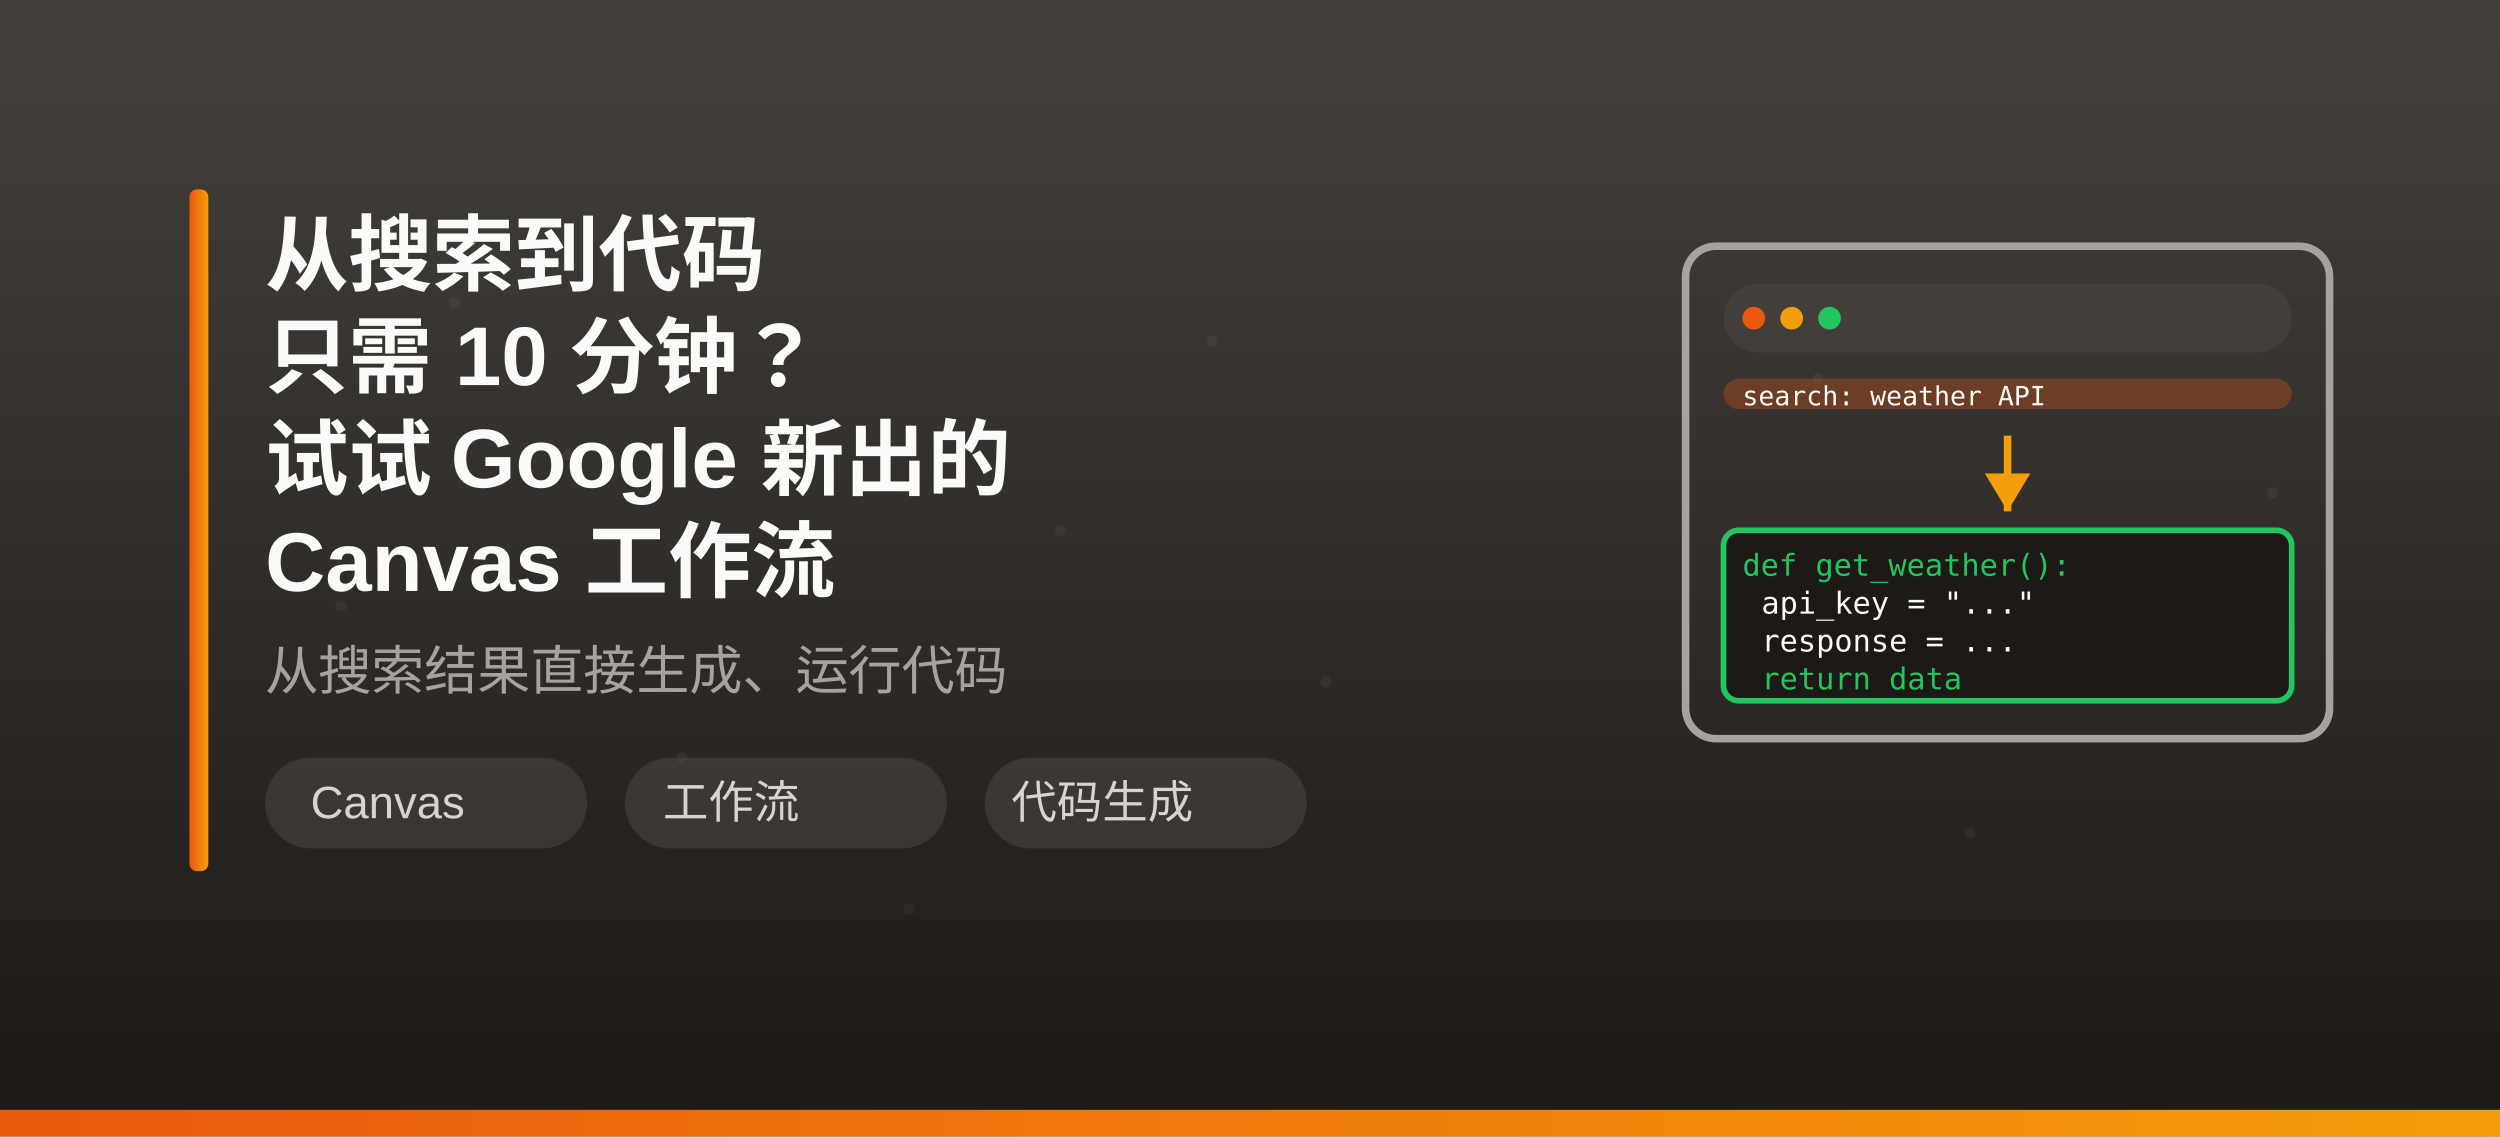
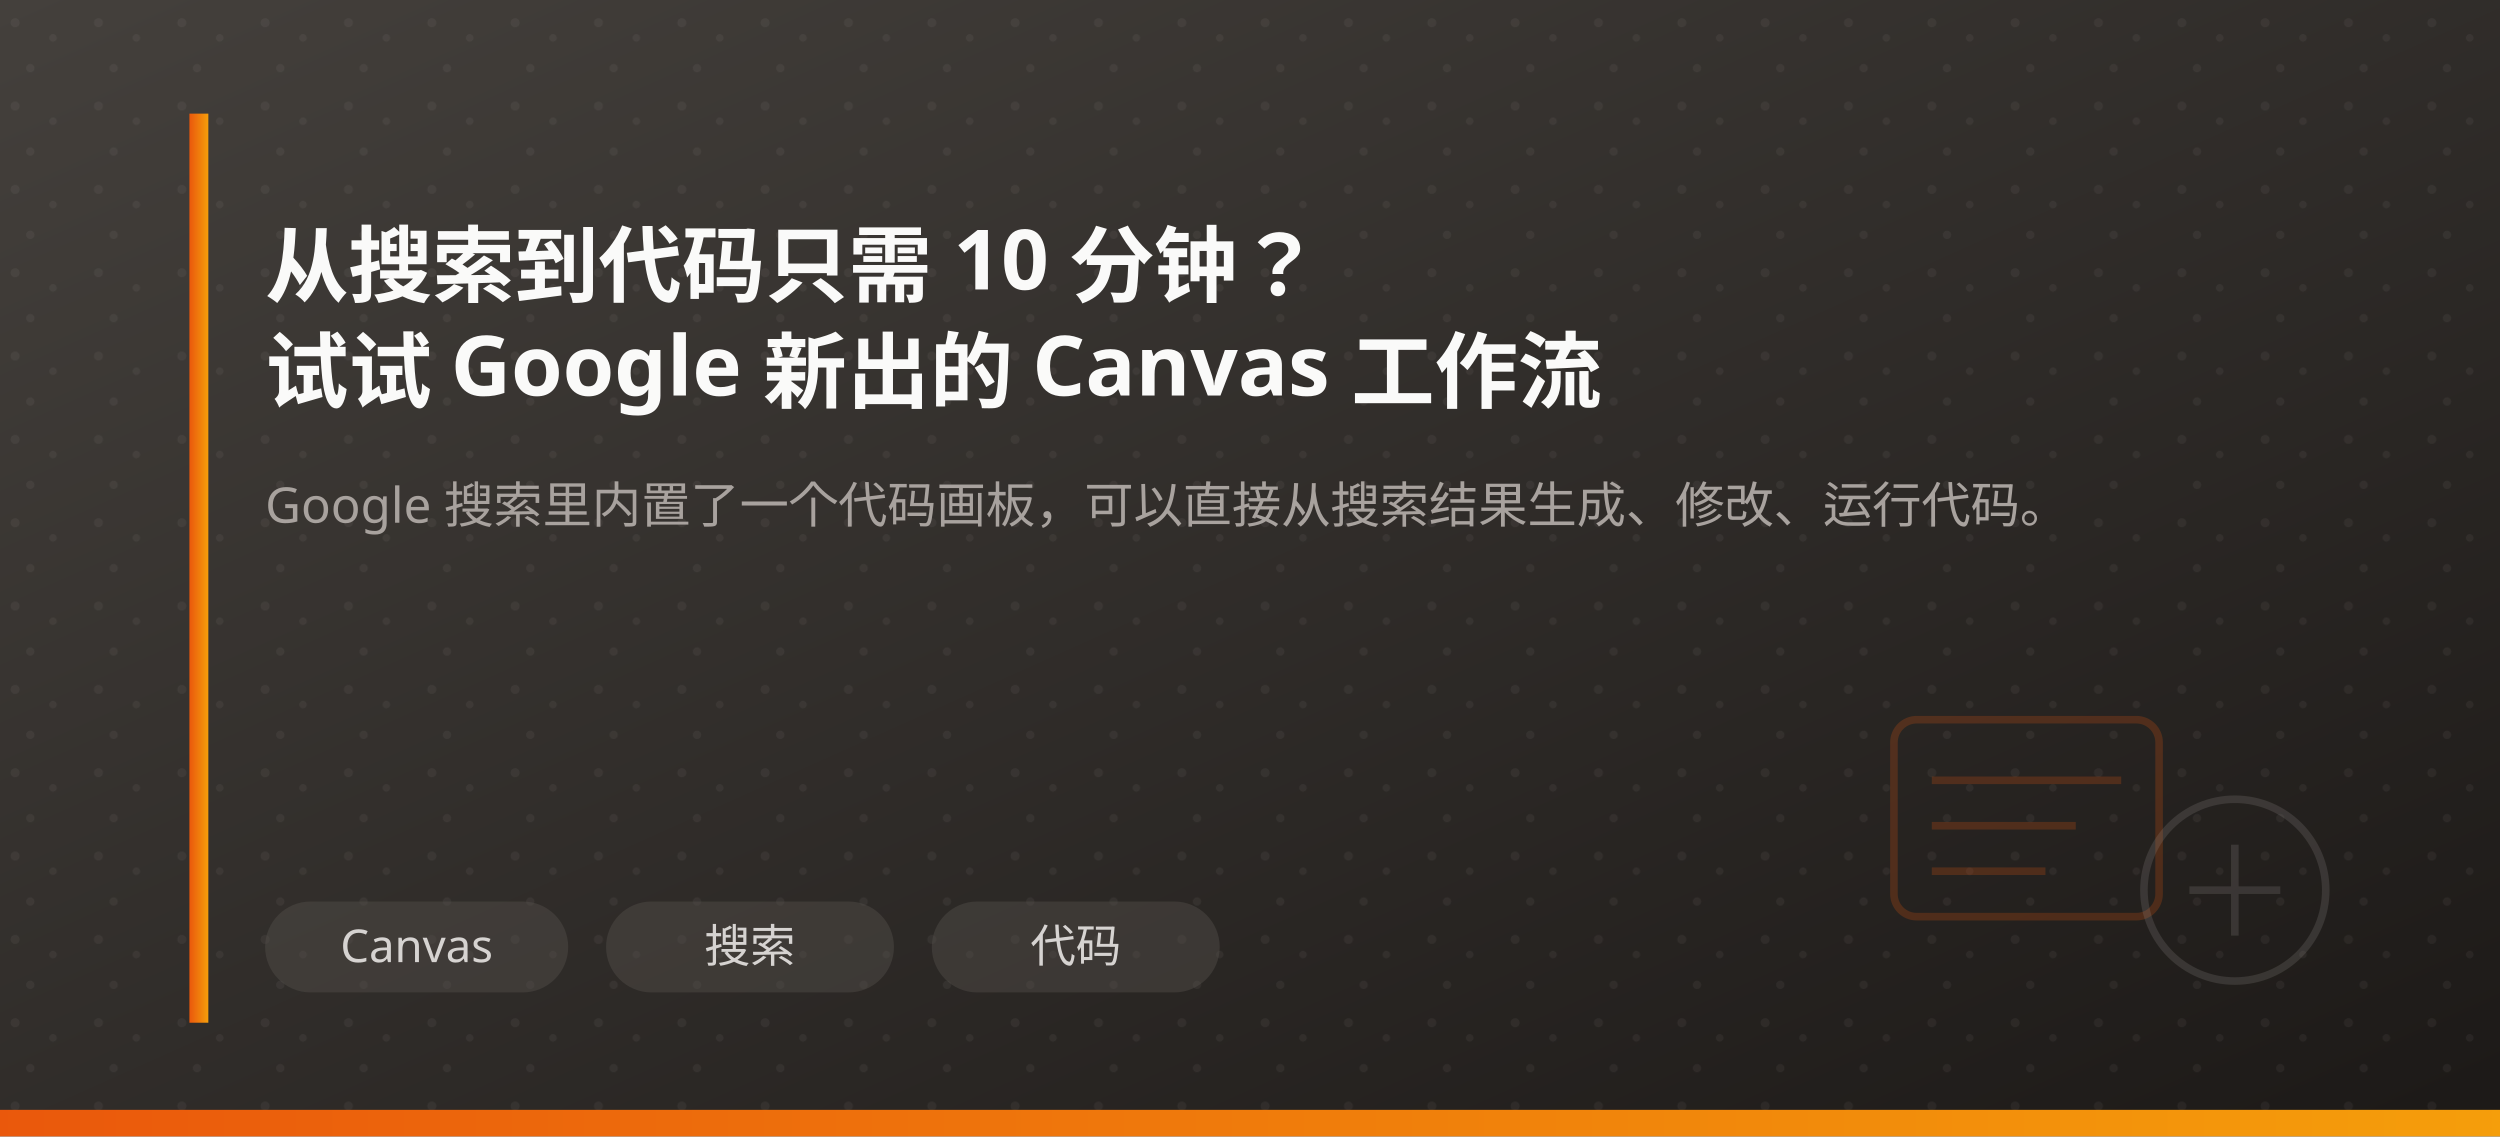
- <svg xmlns="http://www.w3.org/2000/svg" viewBox="0 0 660 300" width="660" height="300">
+ <svg xmlns="http://www.w3.org/2000/svg" width="660" height="300" viewBox="0 0 660 300">
  <defs>
-     <linearGradient id="bgGrad" x1="0%" y1="0%" x2="0%" y2="100%">
-       <stop offset="0%" style="stop-color:#44403C;stop-opacity:1" />
-       <stop offset="100%" style="stop-color:#1C1917;stop-opacity:1" />
+     <linearGradient id="bg" x1="0" y1="0" x2="1" y2="1">
+       <stop offset="0%" stop-color="#44403C" />
+       <stop offset="100%" stop-color="#1C1917" />
    </linearGradient>
-     <linearGradient id="accentGrad" x1="0%" y1="0%" x2="100%" y2="0%">
-       <stop offset="0%" style="stop-color:#EA580C;stop-opacity:1" />
-       <stop offset="100%" style="stop-color:#F59E0B;stop-opacity:1" />
+     <linearGradient id="accent" x1="0" y1="0" x2="1" y2="0">
+       <stop offset="0%" stop-color="#EA580C" />
+       <stop offset="100%" stop-color="#F59E0B" />
    </linearGradient>
+     <pattern id="texture" x="0" y="0" width="22" height="22" patternUnits="userSpaceOnUse">
+       <circle cx="4" cy="6" r="1.2" fill="#D6D3D1" opacity="0.06" />
+       <circle cx="14" cy="10" r="1" fill="#D6D3D1" opacity="0.06" />
+       <circle cx="8" cy="18" r="1.1" fill="#D6D3D1" opacity="0.06" />
+     </pattern>
  </defs>
-   <rect width="660" height="300" fill="url(#bgGrad)" />
-   <circle cx="120" cy="80" r="1.5" fill="#D6D3D1" opacity="0.06" />
-   <circle cx="280" cy="140" r="1.5" fill="#D6D3D1" opacity="0.06" />
-   <circle cx="180" cy="200" r="1.5" fill="#D6D3D1" opacity="0.06" />
-   <circle cx="320" cy="90" r="1.5" fill="#D6D3D1" opacity="0.06" />
-   <circle cx="90" cy="160" r="1.5" fill="#D6D3D1" opacity="0.06" />
-   <circle cx="240" cy="240" r="1.5" fill="#D6D3D1" opacity="0.06" />
-   <circle cx="150" cy="120" r="1.5" fill="#D6D3D1" opacity="0.06" />
-   <circle cx="350" cy="180" r="1.5" fill="#D6D3D1" opacity="0.06" />
-   <circle cx="480" cy="100" r="1.5" fill="#D6D3D1" opacity="0.06" />
-   <circle cx="560" cy="160" r="1.5" fill="#D6D3D1" opacity="0.06" />
-   <circle cx="520" cy="220" r="1.5" fill="#D6D3D1" opacity="0.06" />
-   <circle cx="600" cy="130" r="1.5" fill="#D6D3D1" opacity="0.06" />
-   <rect x="50" y="50" width="5" height="180" fill="url(#accentGrad)" rx="2" />
-   <text x="70" y="75" font-family="Arial, sans-serif" font-size="22" font-weight="bold" fill="#FAFAF9">从搜索到代码</text>
-   <text x="70" y="102" font-family="Arial, sans-serif" font-size="22" font-weight="bold" fill="#FAFAF9">只需 10 分钟？</text>
-   <text x="70" y="129" font-family="Arial, sans-serif" font-size="22" font-weight="bold" fill="#FAFAF9">试试 Google 新出的</text>
-   <text x="70" y="156" font-family="Arial, sans-serif" font-size="22" font-weight="bold" fill="#FAFAF9">Canvas 工作流</text>
-   <text x="70" y="182" font-family="Arial, sans-serif" font-size="14" fill="#A8A29E">从搜索结果直接生成、运行代码</text>
-   <rect x="70" y="200" width="85" height="24" rx="12" fill="#57534E" opacity="0.4" />
-   <text x="82" y="216" font-family="Arial, sans-serif" font-size="12" fill="#D6D3D1">Canvas</text>
-   <rect x="165" y="200" width="85" height="24" rx="12" fill="#57534E" opacity="0.4" />
-   <text x="175" y="216" font-family="Arial, sans-serif" font-size="12" fill="#D6D3D1">工作流</text>
-   <rect x="260" y="200" width="85" height="24" rx="12" fill="#57534E" opacity="0.4" />
-   <text x="267" y="216" font-family="Arial, sans-serif" font-size="12" fill="#D6D3D1">代码生成</text>
-   <rect x="445" y="65" width="170" height="130" rx="8" fill="none" stroke="#A8A29E" stroke-width="2" />
-   <rect x="455" y="75" width="150" height="18" rx="9" fill="#57534E" opacity="0.3" />
-   <circle cx="463" cy="84" r="3" fill="#EA580C" />
-   <circle cx="473" cy="84" r="3" fill="#F59E0B" />
-   <circle cx="483" cy="84" r="3" fill="#22C55E" />
-   <rect x="455" y="100" width="150" height="8" rx="4" fill="#EA580C" opacity="0.3" />
-   <text x="460" y="107" font-family="monospace" font-size="7" fill="#FAFAF9">search: weather API</text>
-   <line x1="530" y1="115" x2="530" y2="135" stroke="#F59E0B" stroke-width="2" marker-end="url(#arrowhead)" />
-   <defs>
-     <marker id="arrowhead" markerWidth="10" markerHeight="10" refX="5" refY="3" orient="auto">
-       <polygon points="0 0, 5 3, 0 6" fill="#F59E0B" />
-     </marker>
-   </defs>
-   <rect x="455" y="140" width="150" height="45" rx="4" fill="#1C1917" stroke="#22C55E" stroke-width="1.5" />
-   <text x="460" y="152" font-family="monospace" font-size="8" fill="#22C55E">def get_weather():</text>
-   <text x="465" y="162" font-family="monospace" font-size="8" fill="#FAFAF9">  api_key = "..."</text>
-   <text x="465" y="172" font-family="monospace" font-size="8" fill="#FAFAF9">  response = ...</text>
-   <text x="465" y="182" font-family="monospace" font-size="8" fill="#22C55E">  return data</text>
-   <rect x="0" y="293" width="660" height="7" fill="url(#accentGrad)" />
+   <rect x="0" y="0" width="660" height="300" fill="url(#bg)" />
+   <rect x="0" y="0" width="660" height="300" fill="url(#texture)" />
+   <rect x="50" y="30" width="5" height="240" fill="url(#accent)" />
+   <text x="70" y="78" fill="#FAFAF9" font-size="22" font-weight="700" font-family="sans-serif">
+     <tspan x="70" dy="0">从搜索到代码只需 10 分钟？</tspan>
+     <tspan x="70" dy="28">试试 Google 新出的 Canvas 工作流</tspan>
+   </text>
+   <text x="70" y="138" fill="#A8A29E" font-size="13" font-family="sans-serif">
+     Google 搜索里内置了一个代码画板，可以直接从搜索结果生成、修改、运行代码。
+   </text>
+   <g font-family="sans-serif" font-size="12" fill="#D6D3D1">
+     <rect x="70" y="238" width="80" height="24" rx="12" fill="#57534E" opacity="0.4" />
+     <text x="110" y="254" text-anchor="middle">Canvas</text>
+     <rect x="160" y="238" width="76" height="24" rx="12" fill="#57534E" opacity="0.4" />
+     <text x="198" y="254" text-anchor="middle">搜索</text>
+     <rect x="246" y="238" width="76" height="24" rx="12" fill="#57534E" opacity="0.4" />
+     <text x="284" y="254" text-anchor="middle">代码</text>
+   </g>
+   <g opacity="0.22" stroke="#EA580C" stroke-width="2" fill="none">
+     <rect x="500" y="190" width="70" height="52" rx="6" />
+     <line x1="510" y1="206" x2="560" y2="206" />
+     <line x1="510" y1="218" x2="548" y2="218" />
+     <line x1="510" y1="230" x2="540" y2="230" />
+   </g>
+   <g opacity="0.18" stroke="#A8A29E" stroke-width="2" fill="none">
+     <circle cx="590" cy="235" r="24" />
+     <line x1="590" y1="223" x2="590" y2="247" />
+     <line x1="578" y1="235" x2="602" y2="235" />
+   </g>
+   <rect x="0" y="293" width="660" height="7" fill="url(#accent)" />
</svg>
